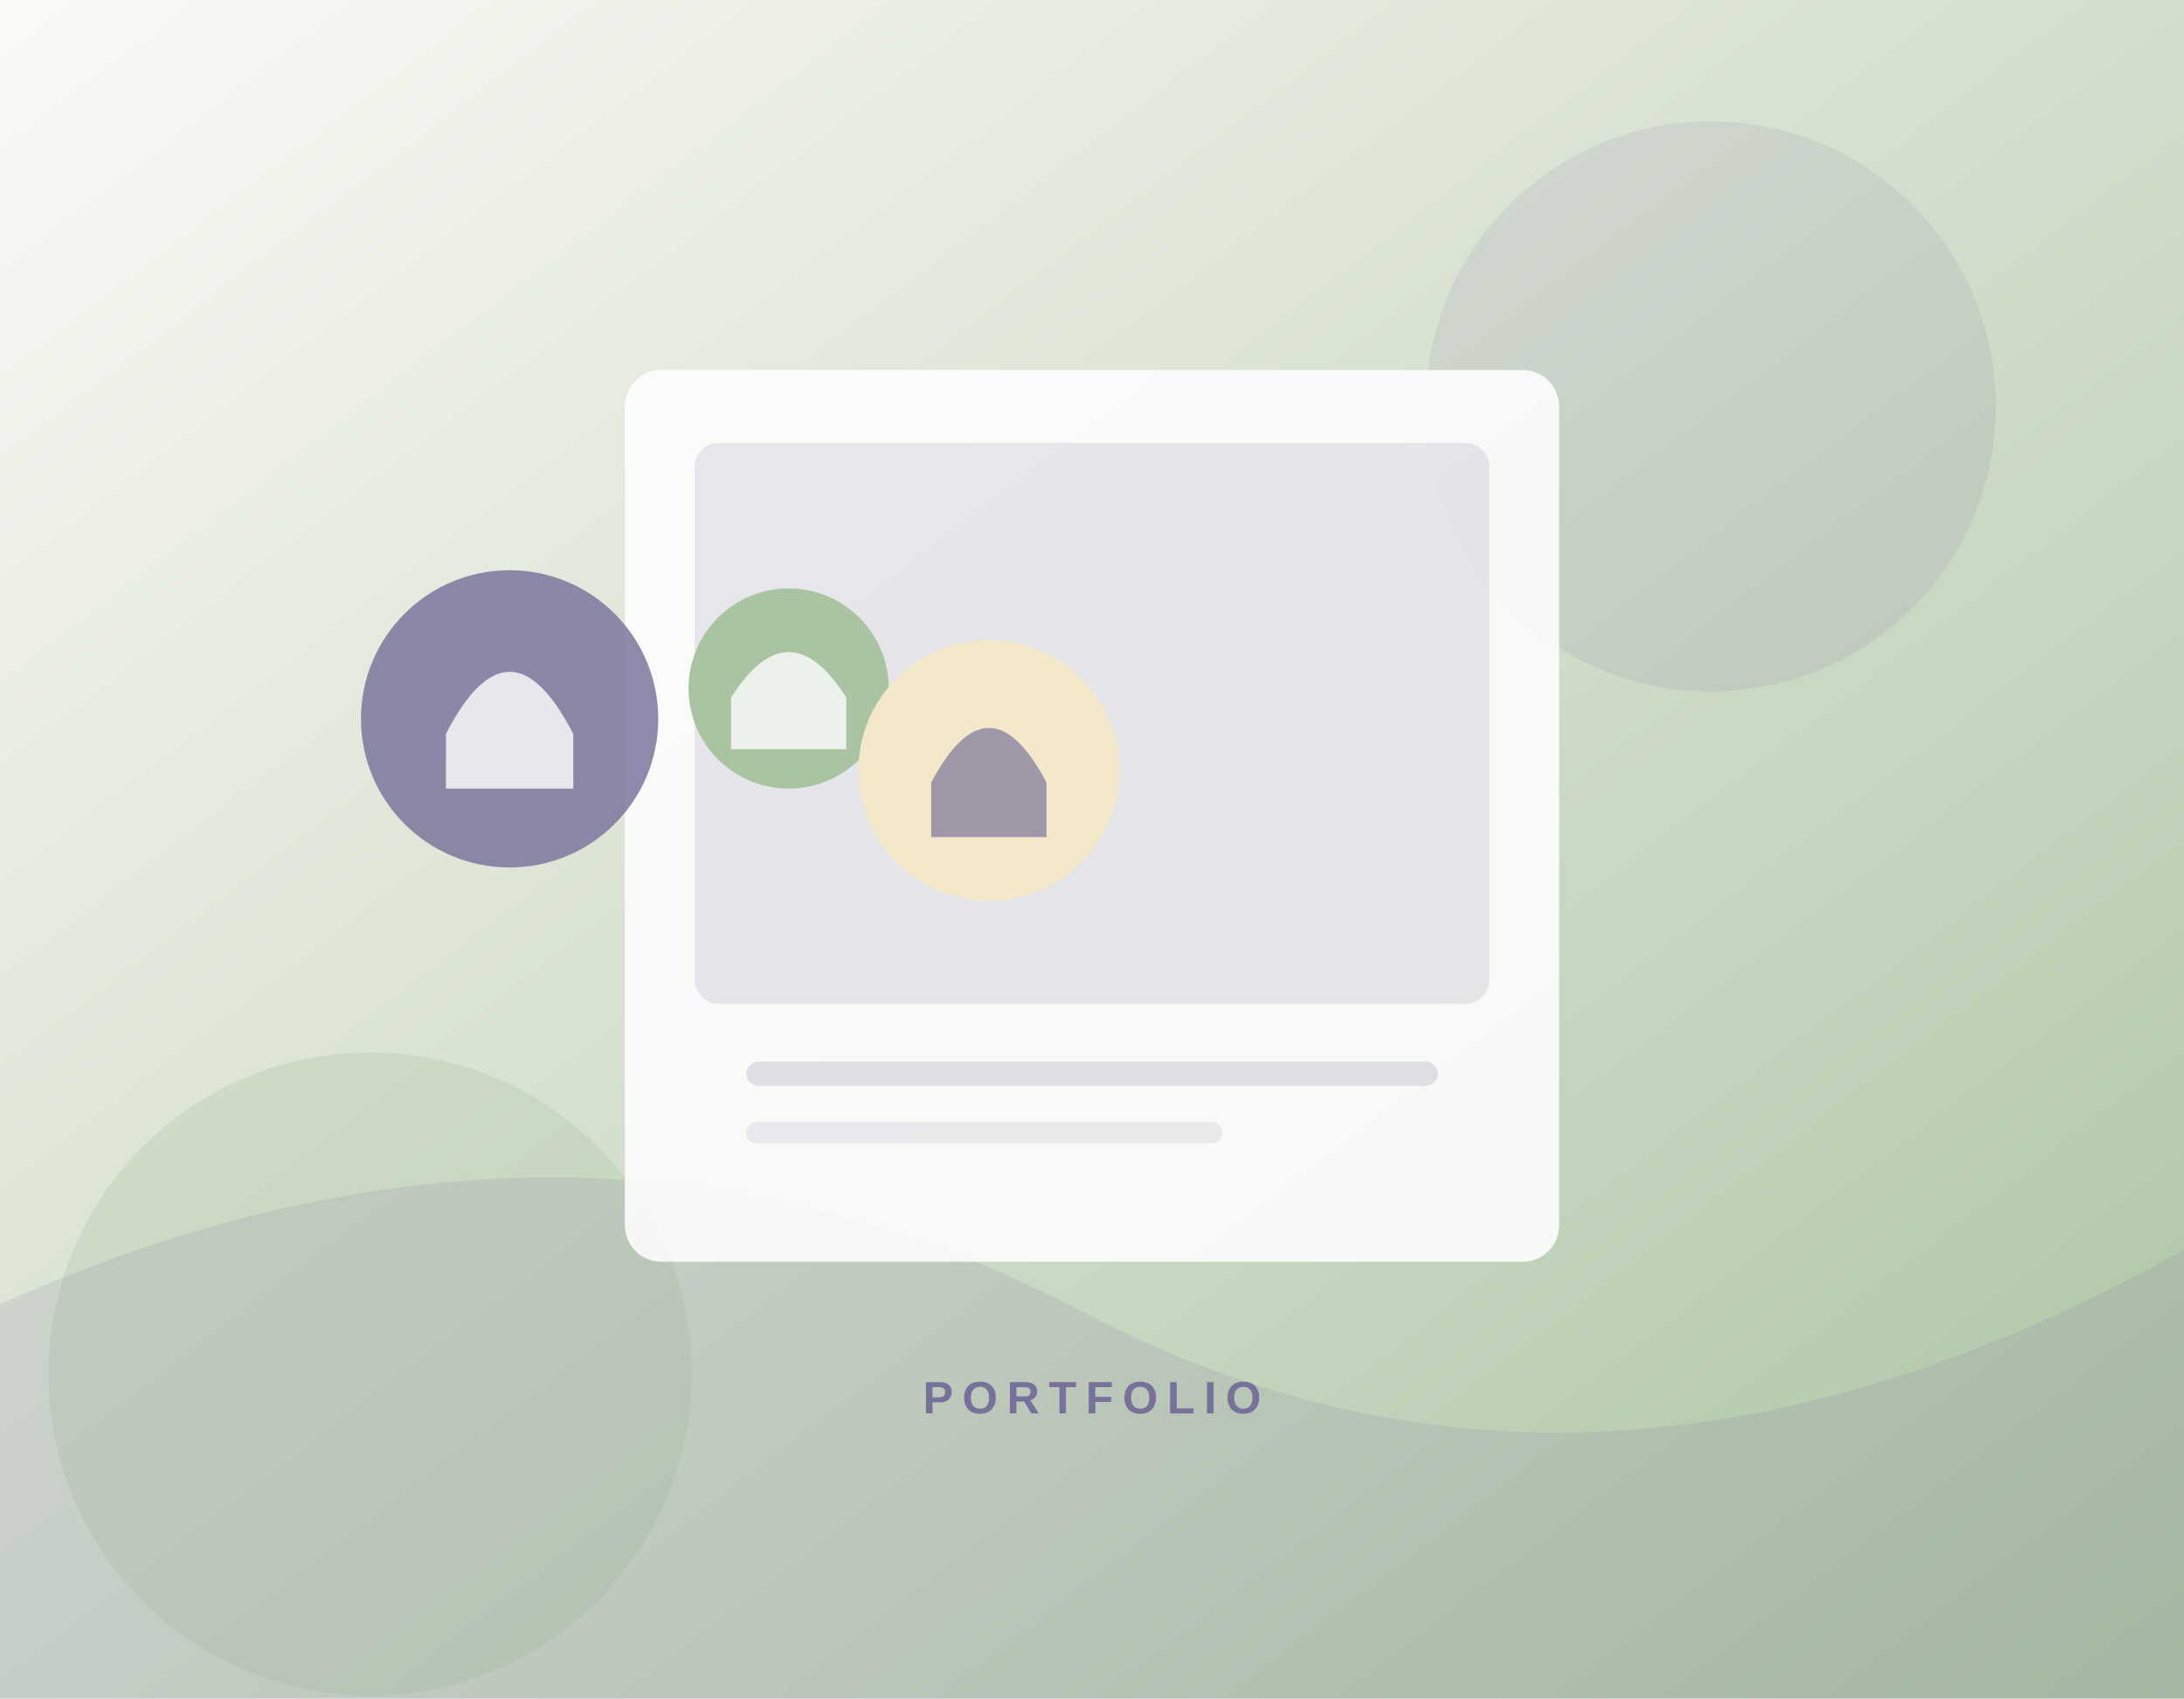
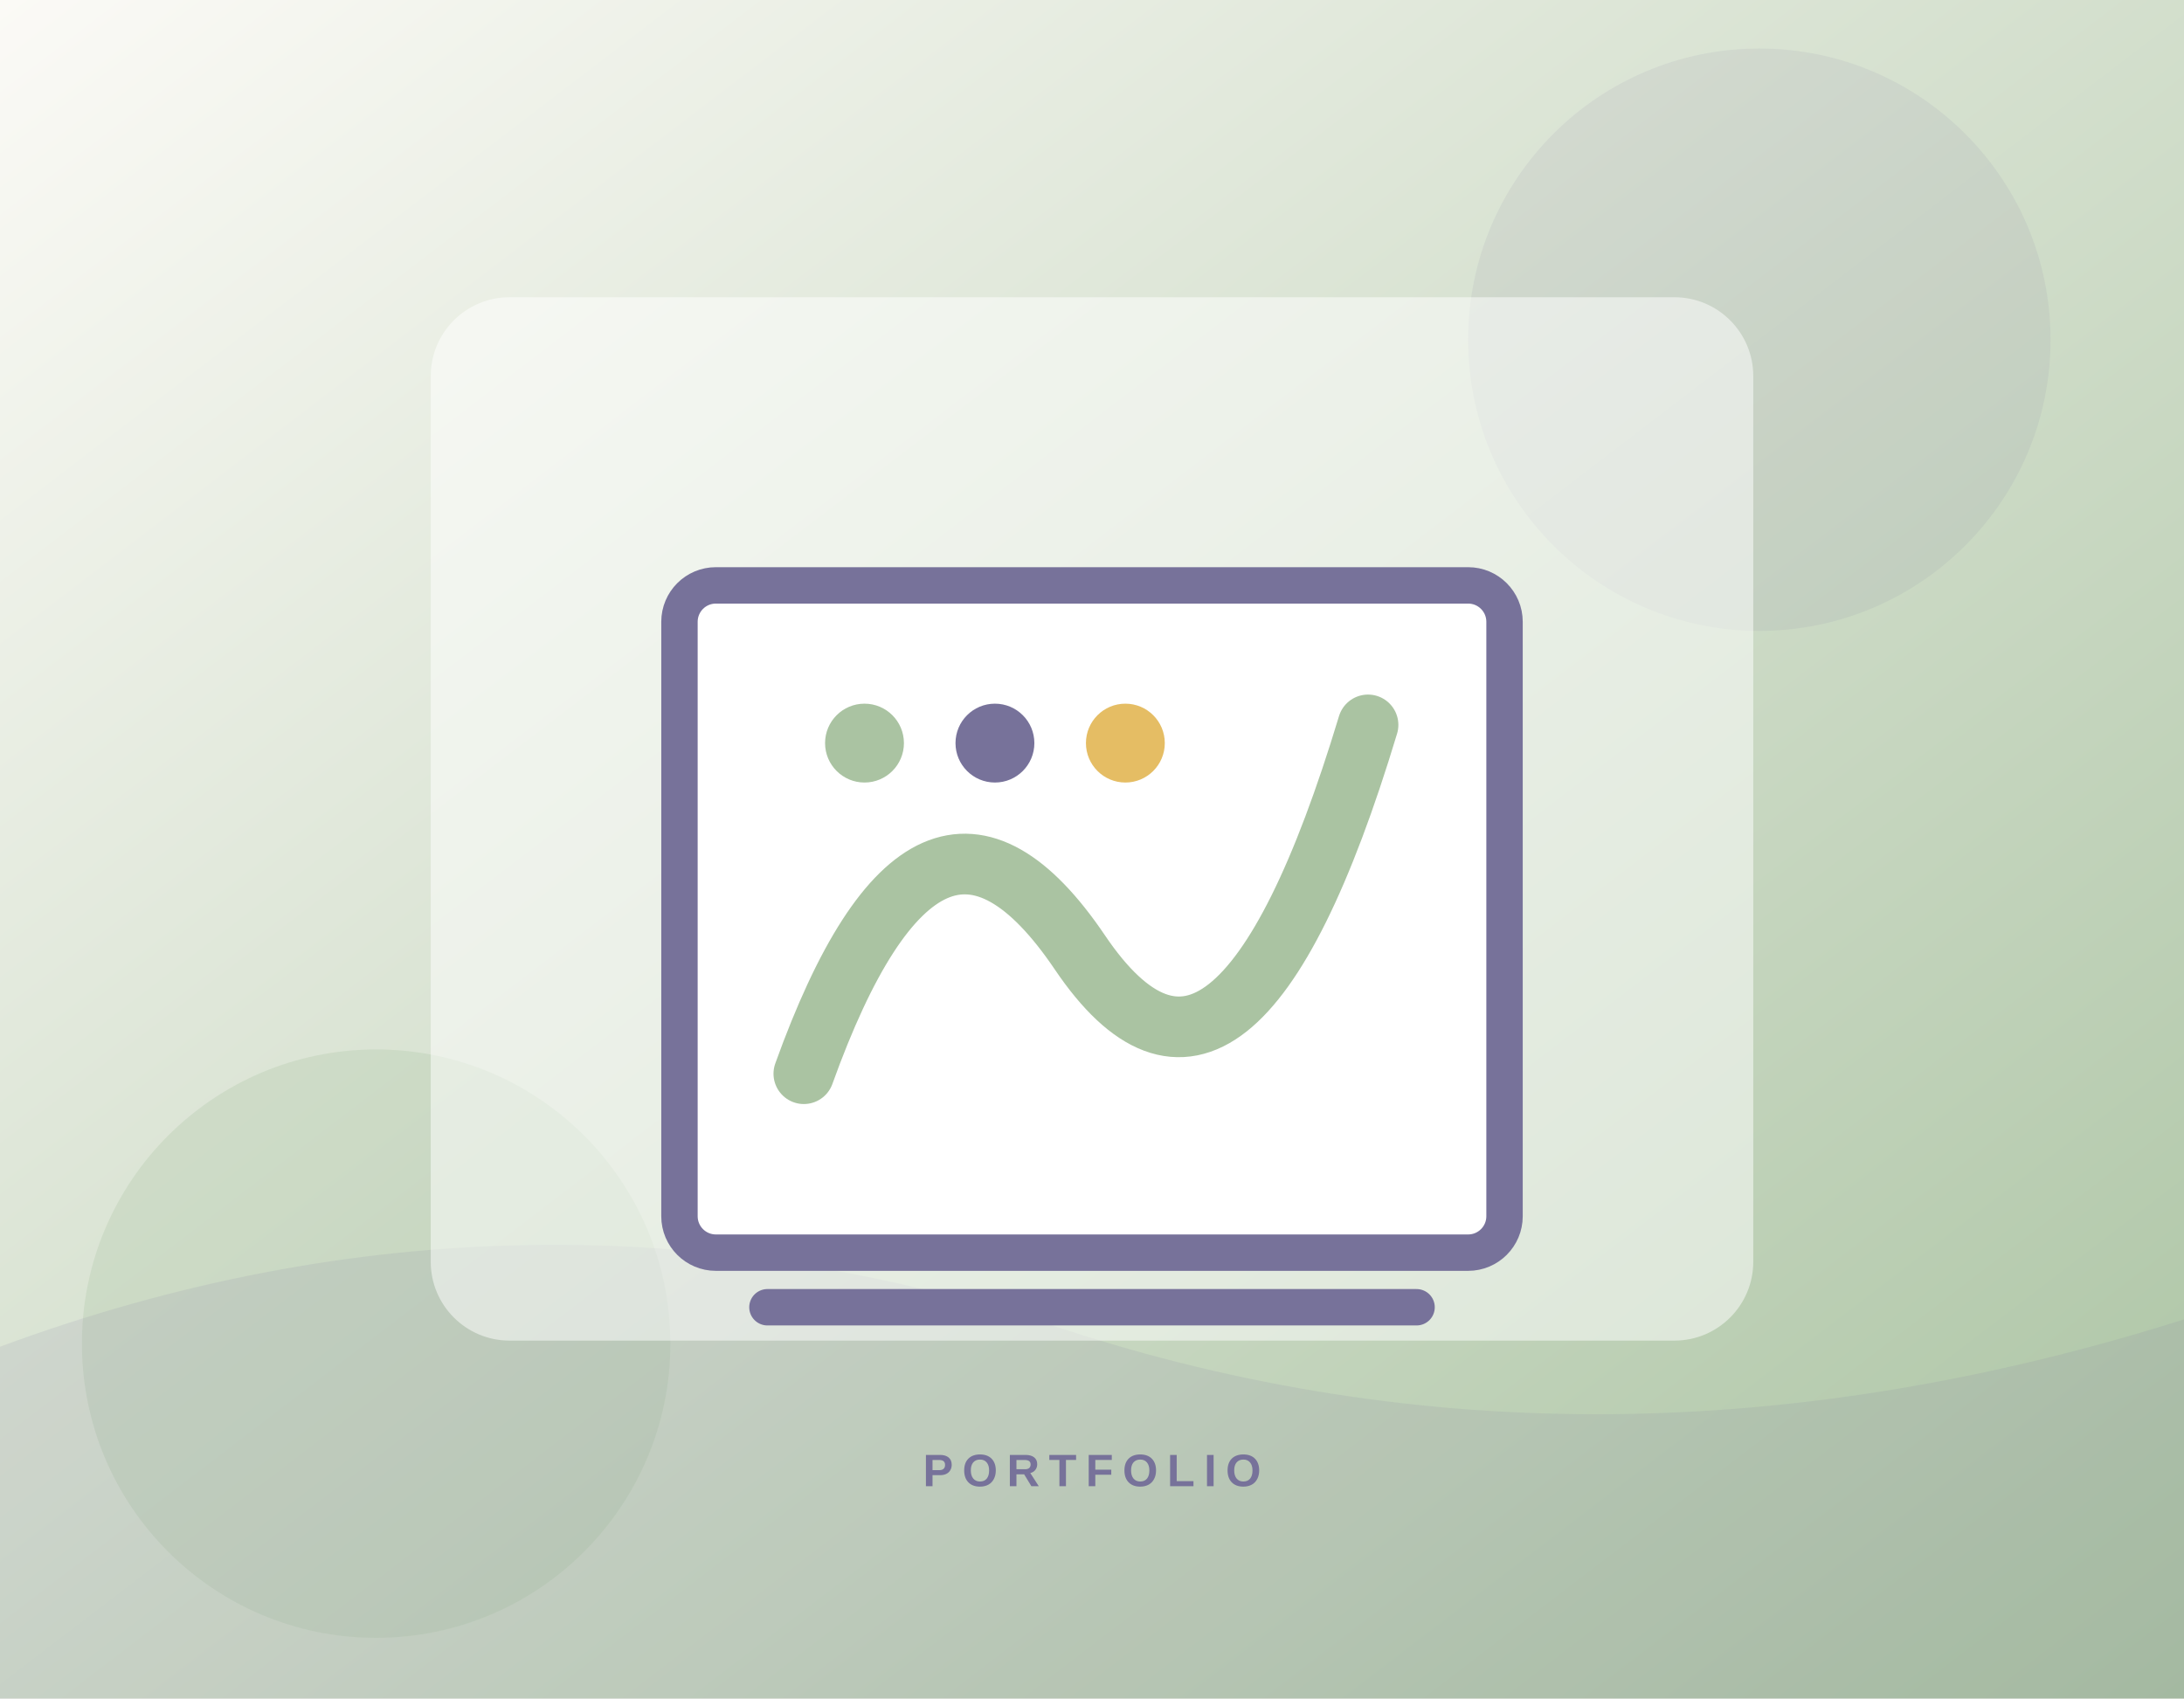
- <svg xmlns="http://www.w3.org/2000/svg" viewBox="0 0 720 560" role="img" aria-labelledby="title desc">
+ <svg xmlns="http://www.w3.org/2000/svg" viewBox="0 0 720 560" role="img" aria-labelledby="title desc" data-scene="creative">
  <defs>
    <linearGradient id="wash" x1="0" y1="0" x2="1" y2="1">
      <stop stop-color="#fbfaf6" />
      <stop offset="1" stop-color="#aac3a2" />
    </linearGradient>
  </defs>
  <rect width="720" height="560" fill="url(#wash)" />
-   <circle cx="564" cy="134" r="94" fill="#77729a" opacity=".12" />
-   <circle cx="122" cy="453" r="106" fill="#aac3a2" opacity=".3" />
-   <path d="M0 430 Q190 345 358 433 T720 412 V560 H0Z" fill="#77729a" opacity=".15" />
-   <rect x="206" y="122" width="308" height="294" rx="12" fill="#fff" opacity=".86" />
-   <rect x="229" y="146" width="262" height="185" rx="8" fill="#77729a" opacity=".16" />
-   <circle cx="168" cy="237" r="49" fill="#77729a" opacity=".82" />
-   <circle cx="260" cy="227" r="33" fill="#aac3a2" />
-   <circle cx="326" cy="254" r="43" fill="#f4e8cb" />
-   <path d="M147 242q21 -41 42 0v18h-42z" fill="#fff" opacity=".8" />
-   <path d="M241 230q19 -30 38 0v17h-38z" fill="#fff" opacity=".78" />
-   <path d="M307 258q19 -36 38 0v18h-38z" fill="#77729a" opacity=".68" />
-   <rect x="246" y="350" width="228" height="8" rx="4" fill="#77729a" opacity=".2" />
-   <rect x="246" y="370" width="157" height="7" rx="3.5" fill="#77729a" opacity=".13" />
-   <text x="360" y="466" text-anchor="middle" fill="#77729a" font-family="Arial,sans-serif" font-size="15" font-weight="700" letter-spacing="3">PORTFOLIO</text>
+   <circle cx="580" cy="112" r="96" fill="#77729a" opacity=".1" />
+   <circle cx="124" cy="443" r="97" fill="#aac3a2" opacity=".28" />
+   <path d="M0 444q173-64 350-6t370-3v125H0z" fill="#77729a" opacity=".12" />
+   <rect x="142" y="98" width="436" height="344" rx="26" fill="#fff" opacity=".5" />
+   <rect x="224" y="193" width="272" height="220" rx="12" fill="#fff" stroke="#77729a" stroke-width="12" stroke-linecap="round" stroke-linejoin="round" />
+   <path d="M265 354q41-114 91-40t95-75" fill="none" stroke="#aac3a2" stroke-width="20" stroke-linecap="round" />
+   <circle cx="285" cy="245" r="13" fill="#aac3a2" />
+   <circle cx="328" cy="245" r="13" fill="#77729a" />
+   <circle cx="371" cy="245" r="13" fill="#e5bd64" />
+   <path d="M253 431h214" fill="none" stroke="#77729a" stroke-width="12" stroke-linecap="round" stroke-linejoin="round" />
+   <text x="360" y="490" text-anchor="middle" fill="#77729a" font-family="Arial,sans-serif" font-size="15" font-weight="700" letter-spacing="3">PORTFOLIO</text>
</svg>
